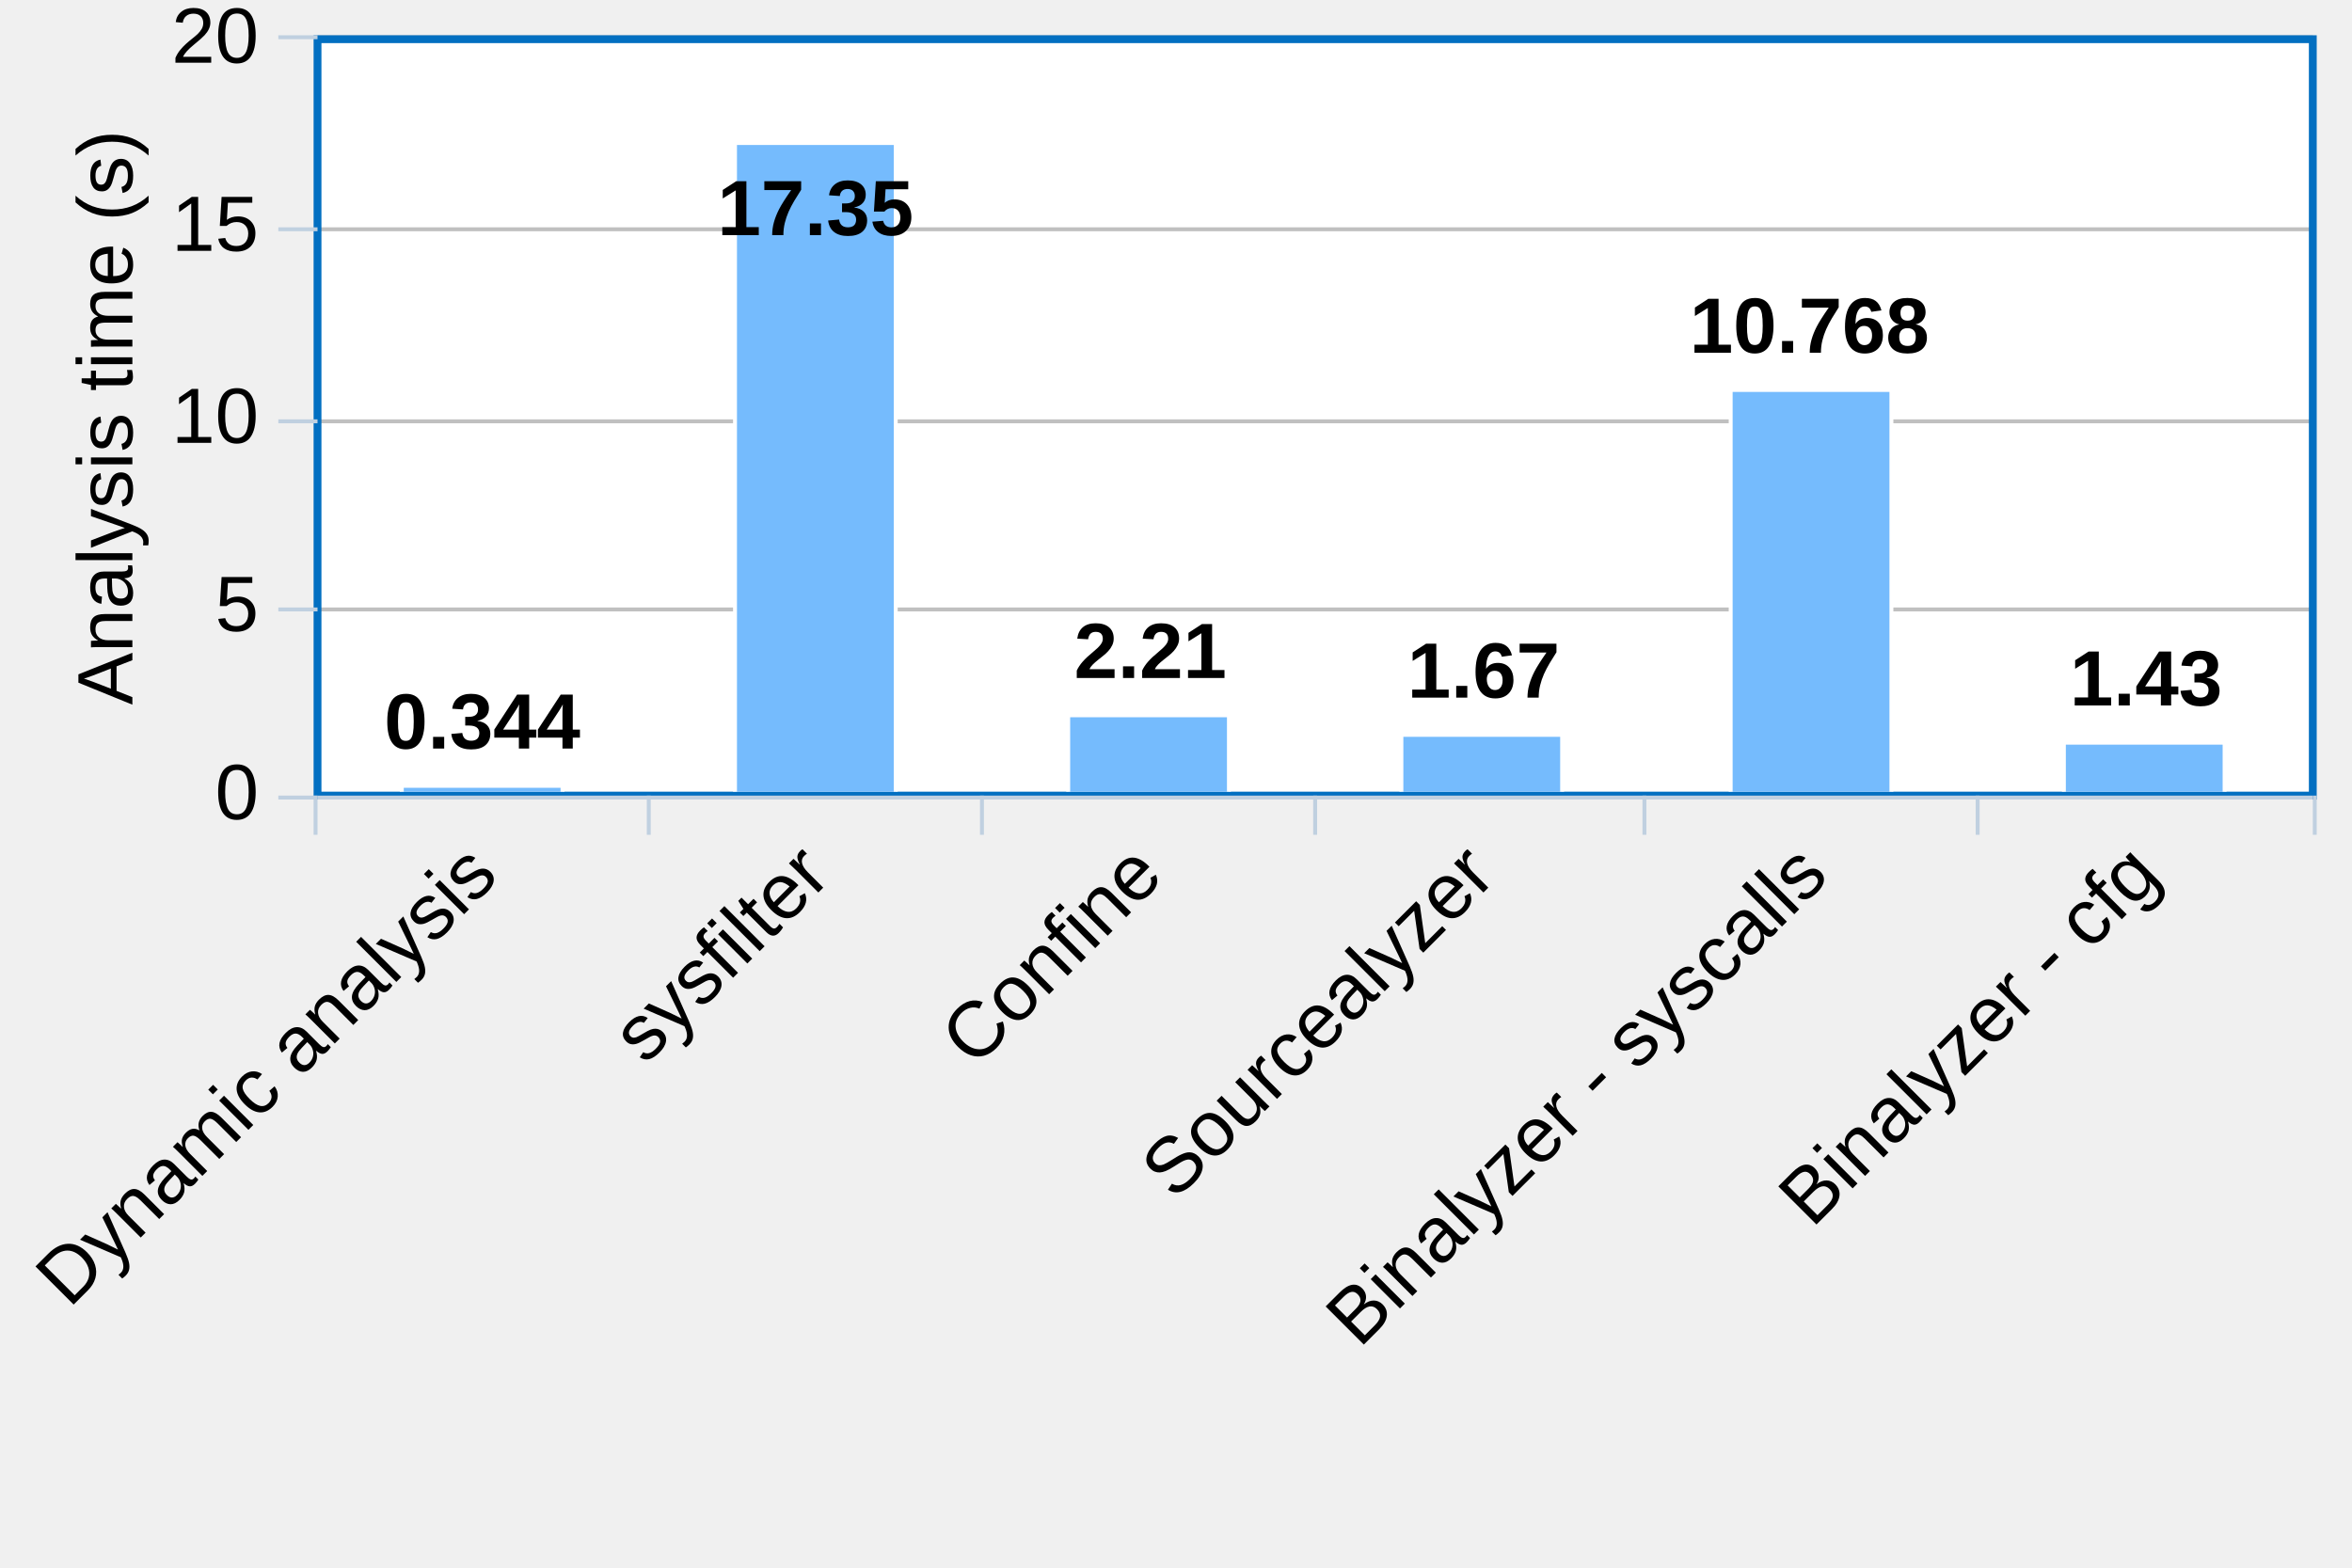
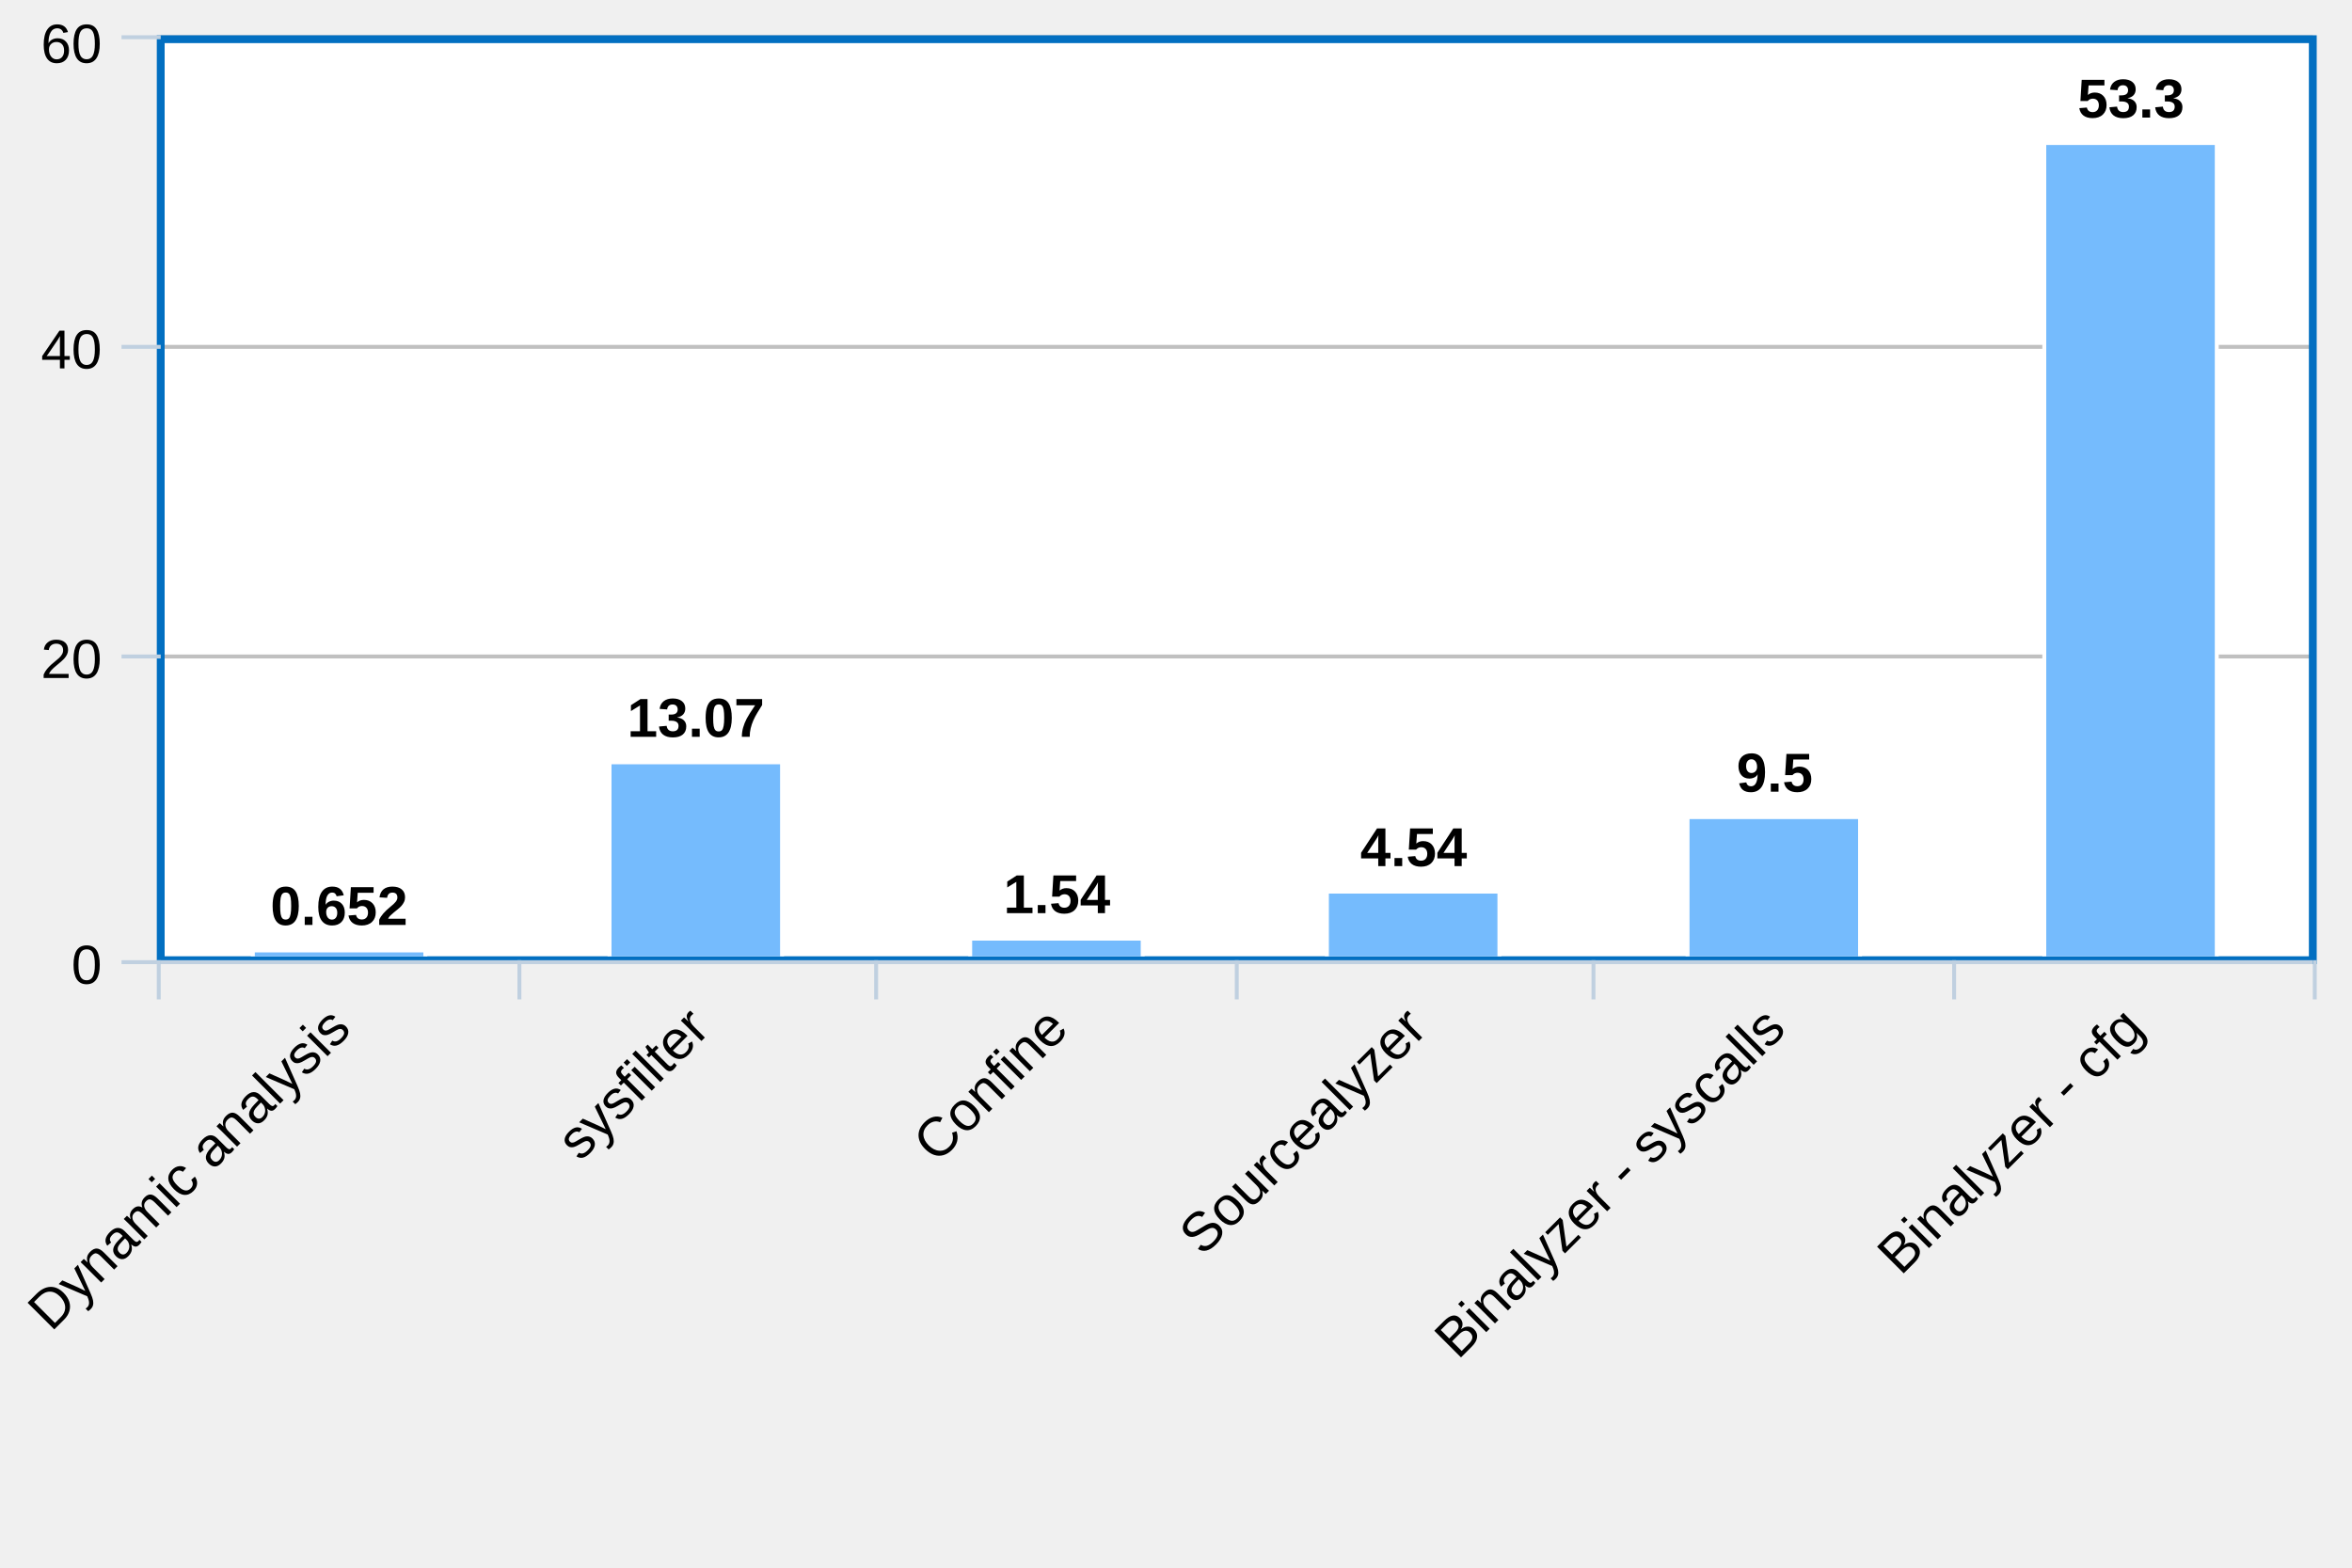
<svg xmlns="http://www.w3.org/2000/svg" version="1.1" style="font-family:'lucida grande', 'lucida sans unicode', arial, helvetica, sans-serif;font-size:12px;" width="600" height="400">
  <defs>
-     <clipPath id="highcharts-90">
-       <rect x="1" y="1" width="507" height="191" />
+     <clipPath id="highcharts-6">
+       <rect x="1" y="1" width="547" height="233" />
    </clipPath>
  </defs>
-   <rect x="81" y="10" width="509" height="193" fill="#ffffff" />
-   <path fill="rgb(255, 255, 255)" fill-opacity=" .5" d="M 81 203.5 L 590 203.5 590 155.5 81 155.5" />
-   <path fill="rgb(255, 255, 255)" fill-opacity=" .5" d="M 81 107.5 L 590 107.5 590 58.5 81 58.5" />
+   <rect x="41" y="10" width="549" height="235" fill="#ffffff" />
+   <path fill="rgb(255, 255, 255)" fill-opacity=" .5" d="M 41 245.5 L 590 245.5 590 167.5 41 167.5" />
+   <path fill="rgb(255, 255, 255)" fill-opacity=" .5" d="M 41 88.5 L 590 88.5 590 10.5 41 10.5" />
  <g class="highcharts-grid" />
  <g class="highcharts-grid">
-     <path fill="none" d="M 81 203.5 L 590 203.5" stroke="#C0C0C0" stroke-width="1" opacity="1" />
-     <path fill="none" d="M 81 155.5 L 590 155.5" stroke="#C0C0C0" stroke-width="1" opacity="1" />
-     <path fill="none" d="M 81 107.5 L 590 107.5" stroke="#C0C0C0" stroke-width="1" opacity="1" />
-     <path fill="none" d="M 81 58.5 L 590 58.5" stroke="#C0C0C0" stroke-width="1" opacity="1" />
-     <path fill="none" d="M 81 9.5 L 590 9.5" stroke="#C0C0C0" stroke-width="1" opacity="1" />
+     <path fill="none" d="M 41 245.5 L 590 245.5" stroke="#C0C0C0" stroke-width="1" opacity="1" />
+     <path fill="none" d="M 41 167.5 L 590 167.5" stroke="#C0C0C0" stroke-width="1" opacity="1" />
+     <path fill="none" d="M 41 88.5 L 590 88.5" stroke="#C0C0C0" stroke-width="1" opacity="1" />
+     <path fill="none" d="M 41 9.5 L 590 9.5" stroke="#C0C0C0" stroke-width="1" opacity="1" />
  </g>
-   <rect x="81" y="10" width="509" height="193" stroke="#026FC1" stroke-width="2" fill="none" />
+   <rect x="41" y="10" width="549" height="235" stroke="#026FC1" stroke-width="2" fill="none" />
  <g class="highcharts-axis">
-     <path fill="none" d="M 165.5 203 L 165.5 213" stroke="#C0D0E0" stroke-width="1" opacity="1" />
-     <path fill="none" d="M 250.5 203 L 250.5 213" stroke="#C0D0E0" stroke-width="1" opacity="1" />
-     <path fill="none" d="M 335.5 203 L 335.5 213" stroke="#C0D0E0" stroke-width="1" opacity="1" />
-     <path fill="none" d="M 419.5 203 L 419.5 213" stroke="#C0D0E0" stroke-width="1" opacity="1" />
-     <path fill="none" d="M 504.5 203 L 504.5 213" stroke="#C0D0E0" stroke-width="1" opacity="1" />
-     <path fill="none" d="M 590.5 203 L 590.5 213" stroke="#C0D0E0" stroke-width="1" opacity="1" />
-     <path fill="none" d="M 80.5 203 L 80.5 213" stroke="#C0D0E0" stroke-width="1" opacity="1" />
-     <path fill="none" d="M 81 203.5 L 590 203.5" stroke="#C0D0E0" stroke-width="1" />
+     <path fill="none" d="M 132.5 245 L 132.5 255" stroke="#C0D0E0" stroke-width="1" opacity="1" />
+     <path fill="none" d="M 223.5 245 L 223.5 255" stroke="#C0D0E0" stroke-width="1" opacity="1" />
+     <path fill="none" d="M 315.5 245 L 315.5 255" stroke="#C0D0E0" stroke-width="1" opacity="1" />
+     <path fill="none" d="M 406.5 245 L 406.5 255" stroke="#C0D0E0" stroke-width="1" opacity="1" />
+     <path fill="none" d="M 498.5 245 L 498.5 255" stroke="#C0D0E0" stroke-width="1" opacity="1" />
+     <path fill="none" d="M 590.5 245 L 590.5 255" stroke="#C0D0E0" stroke-width="1" opacity="1" />
+     <path fill="none" d="M 40.5 245 L 40.5 255" stroke="#C0D0E0" stroke-width="1" opacity="1" />
+     <path fill="none" d="M 41 245.5 L 590 245.5" stroke="#C0D0E0" stroke-width="1" />
  </g>
  <g class="highcharts-axis">
-     <path fill="none" d="M 81 203.5 L 71 203.5" stroke="#C0D0E0" stroke-width="1" opacity="1" />
-     <path fill="none" d="M 81 155.5 L 71 155.5" stroke="#C0D0E0" stroke-width="1" opacity="1" />
-     <path fill="none" d="M 81 107.5 L 71 107.5" stroke="#C0D0E0" stroke-width="1" opacity="1" />
-     <path fill="none" d="M 81 58.5 L 71 58.5" stroke="#C0D0E0" stroke-width="1" opacity="1" />
-     <path fill="none" d="M 81 9.5 L 71 9.5" stroke="#C0D0E0" stroke-width="1" opacity="1" />
-     <text x="33.767" text-anchor="middle" transform="translate(0,0) rotate(270 33.76667 106.5)" class=" highcharts-yaxis-title" style="color:#000000;font-size:20px;font-family:'arial', sans-serif;text-transform:none;font-weight:normal;fill:#000000;" y="106.5">
-       <tspan>Analysis time (s)</tspan>
-     </text>
+     <path fill="none" d="M 41 245.5 L 31 245.5" stroke="#C0D0E0" stroke-width="1" opacity="1" />
+     <path fill="none" d="M 41 167.5 L 31 167.5" stroke="#C0D0E0" stroke-width="1" opacity="1" />
+     <path fill="none" d="M 41 88.5 L 31 88.5" stroke="#C0D0E0" stroke-width="1" opacity="1" />
+     <path fill="none" d="M 41 9.5 L 31 9.5" stroke="#C0D0E0" stroke-width="1" opacity="1" />
  </g>
  <g class="highcharts-series-group">
-     <g class="highcharts-series highcharts-series-0" transform="translate(81,10) scale(1 1)" clip-path="url(#highcharts-90)">
-       <rect x="21.5" y="190.5" width="41" height="3" stroke="#FFFFFF" stroke-width="1" fill="#75bbfd" rx="0" ry="0" />
-       <rect x="106.5" y="26.5" width="41" height="167" stroke="#FFFFFF" stroke-width="1" fill="#75bbfd" rx="0" ry="0" />
-       <rect x="191.5" y="172.5" width="41" height="21" stroke="#FFFFFF" stroke-width="1" fill="#75bbfd" rx="0" ry="0" />
-       <rect x="276.5" y="177.5" width="41" height="16" stroke="#FFFFFF" stroke-width="1" fill="#75bbfd" rx="0" ry="0" />
-       <rect x="360.5" y="89.5" width="41" height="104" stroke="#FFFFFF" stroke-width="1" fill="#75bbfd" rx="0" ry="0" />
-       <rect x="445.5" y="179.5" width="41" height="14" stroke="#FFFFFF" stroke-width="1" fill="#75bbfd" rx="0" ry="0" />
+     <g class="highcharts-series highcharts-series-0" transform="translate(41,10) scale(1 1)" clip-path="url(#highcharts-6)">
+       <rect x="23.5" y="232.5" width="44" height="3" stroke="#FFFFFF" stroke-width="1" fill="#75bbfd" rx="0" ry="0" />
+       <rect x="114.5" y="184.5" width="44" height="51" stroke="#FFFFFF" stroke-width="1" fill="#75bbfd" rx="0" ry="0" />
+       <rect x="206.5" y="229.5" width="44" height="6" stroke="#FFFFFF" stroke-width="1" fill="#75bbfd" rx="0" ry="0" />
+       <rect x="297.5" y="217.5" width="44" height="18" stroke="#FFFFFF" stroke-width="1" fill="#75bbfd" rx="0" ry="0" />
+       <rect x="389.5" y="198.5" width="44" height="37" stroke="#FFFFFF" stroke-width="1" fill="#75bbfd" rx="0" ry="0" />
+       <rect x="480.5" y="26.5" width="44" height="209" stroke="#FFFFFF" stroke-width="1" fill="#75bbfd" rx="0" ry="0" />
    </g>
-     <g class="highcharts-markers highcharts-series-0" transform="translate(81,10) scale(1 1)" clip-path="none" />
-     <g class="highcharts-series highcharts-series-1" transform="translate(81,10) scale(1 1)" clip-path="url(#highcharts-90)" />
-     <g class="highcharts-markers highcharts-series-1" transform="translate(81,10) scale(1 1)" clip-path="none" />
+     <g class="highcharts-markers highcharts-series-0" transform="translate(41,10) scale(1 1)" clip-path="none" />
+     <g class="highcharts-series highcharts-series-1" transform="translate(41,10) scale(1 1)" clip-path="url(#highcharts-6)" />
+     <g class="highcharts-markers highcharts-series-1" transform="translate(41,10) scale(1 1)" clip-path="none" />
  </g>
-   <g class="highcharts-data-labels highcharts-series-0" transform="translate(81,10) scale(1 1)" opacity="1">
-     <g style="cursor:pointer;" transform="translate(12,158)">
-       <text x="5" style="font-size: 20px; font-weight: bold; font-family: 'arial', sans-serif; color: rgb(0, 0, 0); fill: rgb(0, 0, 0); text-rendering: geometricprecision; text-shadow: none;" y="23">
-         <tspan>0.344</tspan>
+   <g class="highcharts-data-labels highcharts-series-0" transform="translate(41,10) scale(1 1)" opacity="1">
+     <g style="cursor:pointer;" transform="translate(23,207)">
+       <text x="5" style="font-size: 14px; font-weight: bold; font-family: 'arial', sans-serif; color: rgb(0, 0, 0); fill: rgb(0, 0, 0); text-rendering: geometricprecision; text-shadow: none;" y="19">
+         <tspan>0.652</tspan>
      </text>
    </g>
-     <g style="cursor:pointer;" transform="translate(97,27)">
-       <text x="5" style="font-size: 20px; font-weight: bold; font-family: 'arial', sans-serif; color: rgb(0, 0, 0); fill: rgb(0, 0, 0); text-rendering: geometricprecision; text-shadow: none;" y="23">
-         <tspan>17.35</tspan>
+     <g style="cursor:pointer;" transform="translate(114,159)">
+       <text x="5" style="font-size: 14px; font-weight: bold; font-family: 'arial', sans-serif; color: rgb(0, 0, 0); fill: rgb(0, 0, 0); text-rendering: geometricprecision; text-shadow: none;" y="19">
+         <tspan>13.07</tspan>
      </text>
    </g>
-     <g style="cursor:pointer;" transform="translate(188,140)">
-       <text x="5" style="font-size: 20px; font-weight: bold; font-family: 'arial', sans-serif; color: rgb(0, 0, 0); fill: rgb(0, 0, 0); text-rendering: geometricprecision; text-shadow: none;" y="23">
-         <tspan>2.21</tspan>
+     <g style="cursor:pointer;" transform="translate(210,204)">
+       <text x="5" style="font-size: 14px; font-weight: bold; font-family: 'arial', sans-serif; color: rgb(0, 0, 0); fill: rgb(0, 0, 0); text-rendering: geometricprecision; text-shadow: none;" y="19">
+         <tspan>1.54</tspan>
      </text>
    </g>
-     <g style="cursor:pointer;" transform="translate(273,145)">
-       <text x="5" style="font-size:20px;font-weight:bold;font-family:'arial', sans-serif;color:#000000;text-shadow:none;fill:#000000;text-rendering:geometricprecision;" y="23">
-         <tspan>1.67</tspan>
+     <g style="cursor:pointer;" transform="translate(301,192)">
+       <text x="5" style="font-size:14px;font-weight:bold;font-family:'arial', sans-serif;color:#000000;text-shadow:none;fill:#000000;text-rendering:geometricprecision;" y="19">
+         <tspan>4.54</tspan>
      </text>
    </g>
-     <g style="cursor:pointer;" transform="translate(345,57)">
-       <text x="5" style="font-size: 20px; font-weight: bold; font-family: 'arial', sans-serif; color: rgb(0, 0, 0); fill: rgb(0, 0, 0); text-rendering: geometricprecision; text-shadow: none;" y="23">
-         <tspan>10.768</tspan>
+     <g style="cursor:pointer;" transform="translate(397,173)">
+       <text x="5" style="font-size: 14px; font-weight: bold; font-family: 'arial', sans-serif; color: rgb(0, 0, 0); fill: rgb(0, 0, 0); text-rendering: geometricprecision; text-shadow: none;" y="19">
+         <tspan>9.5</tspan>
      </text>
    </g>
-     <g style="cursor:pointer;" transform="translate(442,147)">
-       <text x="5" style="font-size:20px;font-weight:bold;font-family:'arial', sans-serif;color:#000000;text-shadow:none;fill:#000000;text-rendering:geometricprecision;" y="23">
-         <tspan>1.43</tspan>
+     <g style="cursor:pointer;" transform="translate(484,1)">
+       <text x="5" style="font-size: 14px; font-weight: bold; font-family: 'arial', sans-serif; color: rgb(0, 0, 0); fill: rgb(0, 0, 0); text-rendering: geometricprecision; text-shadow: none;" y="19">
+         <tspan>53.3</tspan>
      </text>
    </g>
  </g>
-   <g class="highcharts-data-labels highcharts-series-1" transform="translate(81,10) scale(1 1)" opacity="1" />
+   <g class="highcharts-data-labels highcharts-series-1" transform="translate(41,10) scale(1 1)" opacity="1" />
  <g class="highcharts-legend" transform="translate(260,360)">
    <g>
      <g>
        <g class="highcharts-legend-item" transform="translate(8,3)" />
      </g>
    </g>
  </g>
  <g class="highcharts-axis-labels highcharts-xaxis-labels">
-     <text x="127.659" style="color:#000000;cursor:default;font-size:20px;font-family:'arial', sans-serif;text-transform:none;font-weight:normal;fill:#000000;width:400px;text-overflow:ellipsis;" text-anchor="end" transform="translate(0,0) rotate(-45 127.6593 224)" y="224" opacity="1">
+     <text x="90.05" style="color:#000000;cursor:default;font-size:14px;font-family:'arial', sans-serif;text-transform:none;font-weight:normal;fill:#000000;width:400px;text-overflow:ellipsis;" text-anchor="end" transform="translate(0,0) rotate(-45 90.04983 263)" y="263" opacity="1">
      <tspan>Dynamic analysis</tspan>
    </text>
-     <text x="212.493" style="color:#000000;cursor:default;font-size:20px;font-family:'arial', sans-serif;text-transform:none;font-weight:normal;fill:#000000;width:400px;text-overflow:ellipsis;" text-anchor="end" transform="translate(0,0) rotate(-45 212.4926 224)" y="224" opacity="1">
+     <text x="181.55" style="color:#000000;cursor:default;font-size:14px;font-family:'arial', sans-serif;text-transform:none;font-weight:normal;fill:#000000;width:400px;text-overflow:ellipsis;" text-anchor="end" transform="translate(0,0) rotate(-45 181.5498 263)" y="263" opacity="1">
      <tspan>sysfilter</tspan>
    </text>
-     <text x="297.326" style="color:#000000;cursor:default;font-size:20px;font-family:'arial', sans-serif;text-transform:none;font-weight:normal;fill:#000000;width:400px;text-overflow:ellipsis;" text-anchor="end" transform="translate(0,0) rotate(-45 297.326 224)" y="224" opacity="1">
+     <text x="273.05" style="color:#000000;cursor:default;font-size:14px;font-family:'arial', sans-serif;text-transform:none;font-weight:normal;fill:#000000;width:400px;text-overflow:ellipsis;" text-anchor="end" transform="translate(0,0) rotate(-45 273.0498 263)" y="263" opacity="1">
      <tspan>Confine</tspan>
    </text>
-     <text x="382.159" style="color:#000000;cursor:default;font-size:20px;font-family:'arial', sans-serif;text-transform:none;font-weight:normal;fill:#000000;width:400px;text-overflow:ellipsis;" text-anchor="end" transform="translate(0,0) rotate(-45 382.1593 224)" y="224" opacity="1">
+     <text x="364.55" style="color:#000000;cursor:default;font-size:14px;font-family:'arial', sans-serif;text-transform:none;font-weight:normal;fill:#000000;width:400px;text-overflow:ellipsis;" text-anchor="end" transform="translate(0,0) rotate(-45 364.5498 263)" y="263" opacity="1">
      <tspan>Sourcealyzer</tspan>
    </text>
-     <text x="466.993" style="color:#000000;cursor:default;font-size:20px;font-family:'arial', sans-serif;text-transform:none;font-weight:normal;fill:#000000;width:400px;text-overflow:ellipsis;" text-anchor="end" transform="translate(0,0) rotate(-45 466.9926 224)" y="224" opacity="1">
+     <text x="456.05" style="color:#000000;cursor:default;font-size:14px;font-family:'arial', sans-serif;text-transform:none;font-weight:normal;fill:#000000;width:400px;text-overflow:ellipsis;" text-anchor="end" transform="translate(0,0) rotate(-45 456.0498 263)" y="263" opacity="1">
      <tspan>Binalyzer - syscalls</tspan>
    </text>
-     <text x="551.826" style="color:#000000;cursor:default;font-size:20px;font-family:'arial', sans-serif;text-transform:none;font-weight:normal;fill:#000000;width:400px;text-overflow:ellipsis;" text-anchor="end" transform="translate(0,0) rotate(-45 551.826 224)" y="224" opacity="1">
+     <text x="547.55" style="color:#000000;cursor:default;font-size:14px;font-family:'arial', sans-serif;text-transform:none;font-weight:normal;fill:#000000;width:400px;text-overflow:ellipsis;" text-anchor="end" transform="translate(0,0) rotate(-45 547.5498 263)" y="263" opacity="1">
      <tspan>Binalyzer - cfg</tspan>
    </text>
  </g>
  <g class="highcharts-axis-labels highcharts-yaxis-labels">
-     <text x="66" style="color:#000000;cursor:default;font-size:20px;font-family:'arial', sans-serif;text-transform:none;font-weight:normal;fill:#000000;width:188px;text-overflow:clip;" text-anchor="end" transform="translate(0,0)" y="209" opacity="1">
+     <text x="26" style="color:#000000;cursor:default;font-size:14px;font-family:'arial', sans-serif;text-transform:none;font-weight:normal;fill:#000000;width:188px;text-overflow:clip;" text-anchor="end" transform="translate(0,0)" y="251" opacity="1">
      <tspan>0</tspan>
    </text>
-     <text x="66" style="color:#000000;cursor:default;font-size:20px;font-family:'arial', sans-serif;text-transform:none;font-weight:normal;fill:#000000;width:188px;text-overflow:clip;" text-anchor="end" transform="translate(0,0)" y="161" opacity="1">
-       <tspan>5</tspan>
+     <text x="26" style="color:#000000;cursor:default;font-size:14px;font-family:'arial', sans-serif;text-transform:none;font-weight:normal;fill:#000000;width:188px;text-overflow:clip;" text-anchor="end" transform="translate(0,0)" y="173" opacity="1">
+       <tspan>20</tspan>
    </text>
-     <text x="66" style="color:#000000;cursor:default;font-size:20px;font-family:'arial', sans-serif;text-transform:none;font-weight:normal;fill:#000000;width:188px;text-overflow:clip;" text-anchor="end" transform="translate(0,0)" y="113" opacity="1">
-       <tspan>10</tspan>
+     <text x="26" style="color:#000000;cursor:default;font-size:14px;font-family:'arial', sans-serif;text-transform:none;font-weight:normal;fill:#000000;width:188px;text-overflow:clip;" text-anchor="end" transform="translate(0,0)" y="94" opacity="1">
+       <tspan>40</tspan>
    </text>
-     <text x="66" style="color:#000000;cursor:default;font-size:20px;font-family:'arial', sans-serif;text-transform:none;font-weight:normal;fill:#000000;width:188px;text-overflow:clip;" text-anchor="end" transform="translate(0,0)" y="64" opacity="1">
-       <tspan>15</tspan>
-     </text>
-     <text x="66" style="color:#000000;cursor:default;font-size:20px;font-family:'arial', sans-serif;text-transform:none;font-weight:normal;fill:#000000;width:188px;text-overflow:clip;" text-anchor="end" transform="translate(0,0)" y="16" opacity="1">
-       <tspan>20</tspan>
+     <text x="26" style="color:#000000;cursor:default;font-size:14px;font-family:'arial', sans-serif;text-transform:none;font-weight:normal;fill:#000000;width:188px;text-overflow:clip;" text-anchor="end" transform="translate(0,0)" y="16" opacity="1">
+       <tspan>60</tspan>
    </text>
  </g>
  <g class="highcharts-tooltip" display="none" style="cursor:default;padding:0;pointer-events:none;white-space:nowrap;" transform="translate(0,0)">
    <path fill="none" d="M 3.5 0.5 L 13.5 0.5 C 16.5 0.5 16.5 0.5 16.5 3.5 L 16.5 13.5 C 16.5 16.5 16.5 16.5 13.5 16.5 L 3.5 16.5 C 0.5 16.5 0.5 16.5 0.5 13.5 L 0.5 3.5 C 0.5 0.5 0.5 0.5 3.5 0.5" stroke="black" stroke-opacity="0.05" stroke-width="5" transform="translate(1, 1)" />
    <path fill="none" d="M 3.5 0.5 L 13.5 0.5 C 16.5 0.5 16.5 0.5 16.5 3.5 L 16.5 13.5 C 16.5 16.5 16.5 16.5 13.5 16.5 L 3.5 16.5 C 0.5 16.5 0.5 16.5 0.5 13.5 L 0.5 3.5 C 0.5 0.5 0.5 0.5 3.5 0.5" stroke="black" stroke-opacity="0.1" stroke-width="3" transform="translate(1, 1)" />
    <path fill="none" d="M 3.5 0.5 L 13.5 0.5 C 16.5 0.5 16.5 0.5 16.5 3.5 L 16.5 13.5 C 16.5 16.5 16.5 16.5 13.5 16.5 L 3.5 16.5 C 0.5 16.5 0.5 16.5 0.5 13.5 L 0.5 3.5 C 0.5 0.5 0.5 0.5 3.5 0.5" stroke="black" stroke-opacity="0.15" stroke-width="1" transform="translate(1, 1)" />
    <path fill="rgb(255, 255, 255)" fill-opacity=" 0.85" d="M 3.5 0.5 L 13.5 0.5 C 16.5 0.5 16.5 0.5 16.5 3.5 L 16.5 13.5 C 16.5 16.5 16.5 16.5 13.5 16.5 L 3.5 16.5 C 0.5 16.5 0.5 16.5 0.5 13.5 L 0.5 3.5 C 0.5 0.5 0.5 0.5 3.5 0.5" />
    <text x="8" style="font-size:12px;color:#000000;fill:#000000;" y="20" />
  </g>
</svg>
